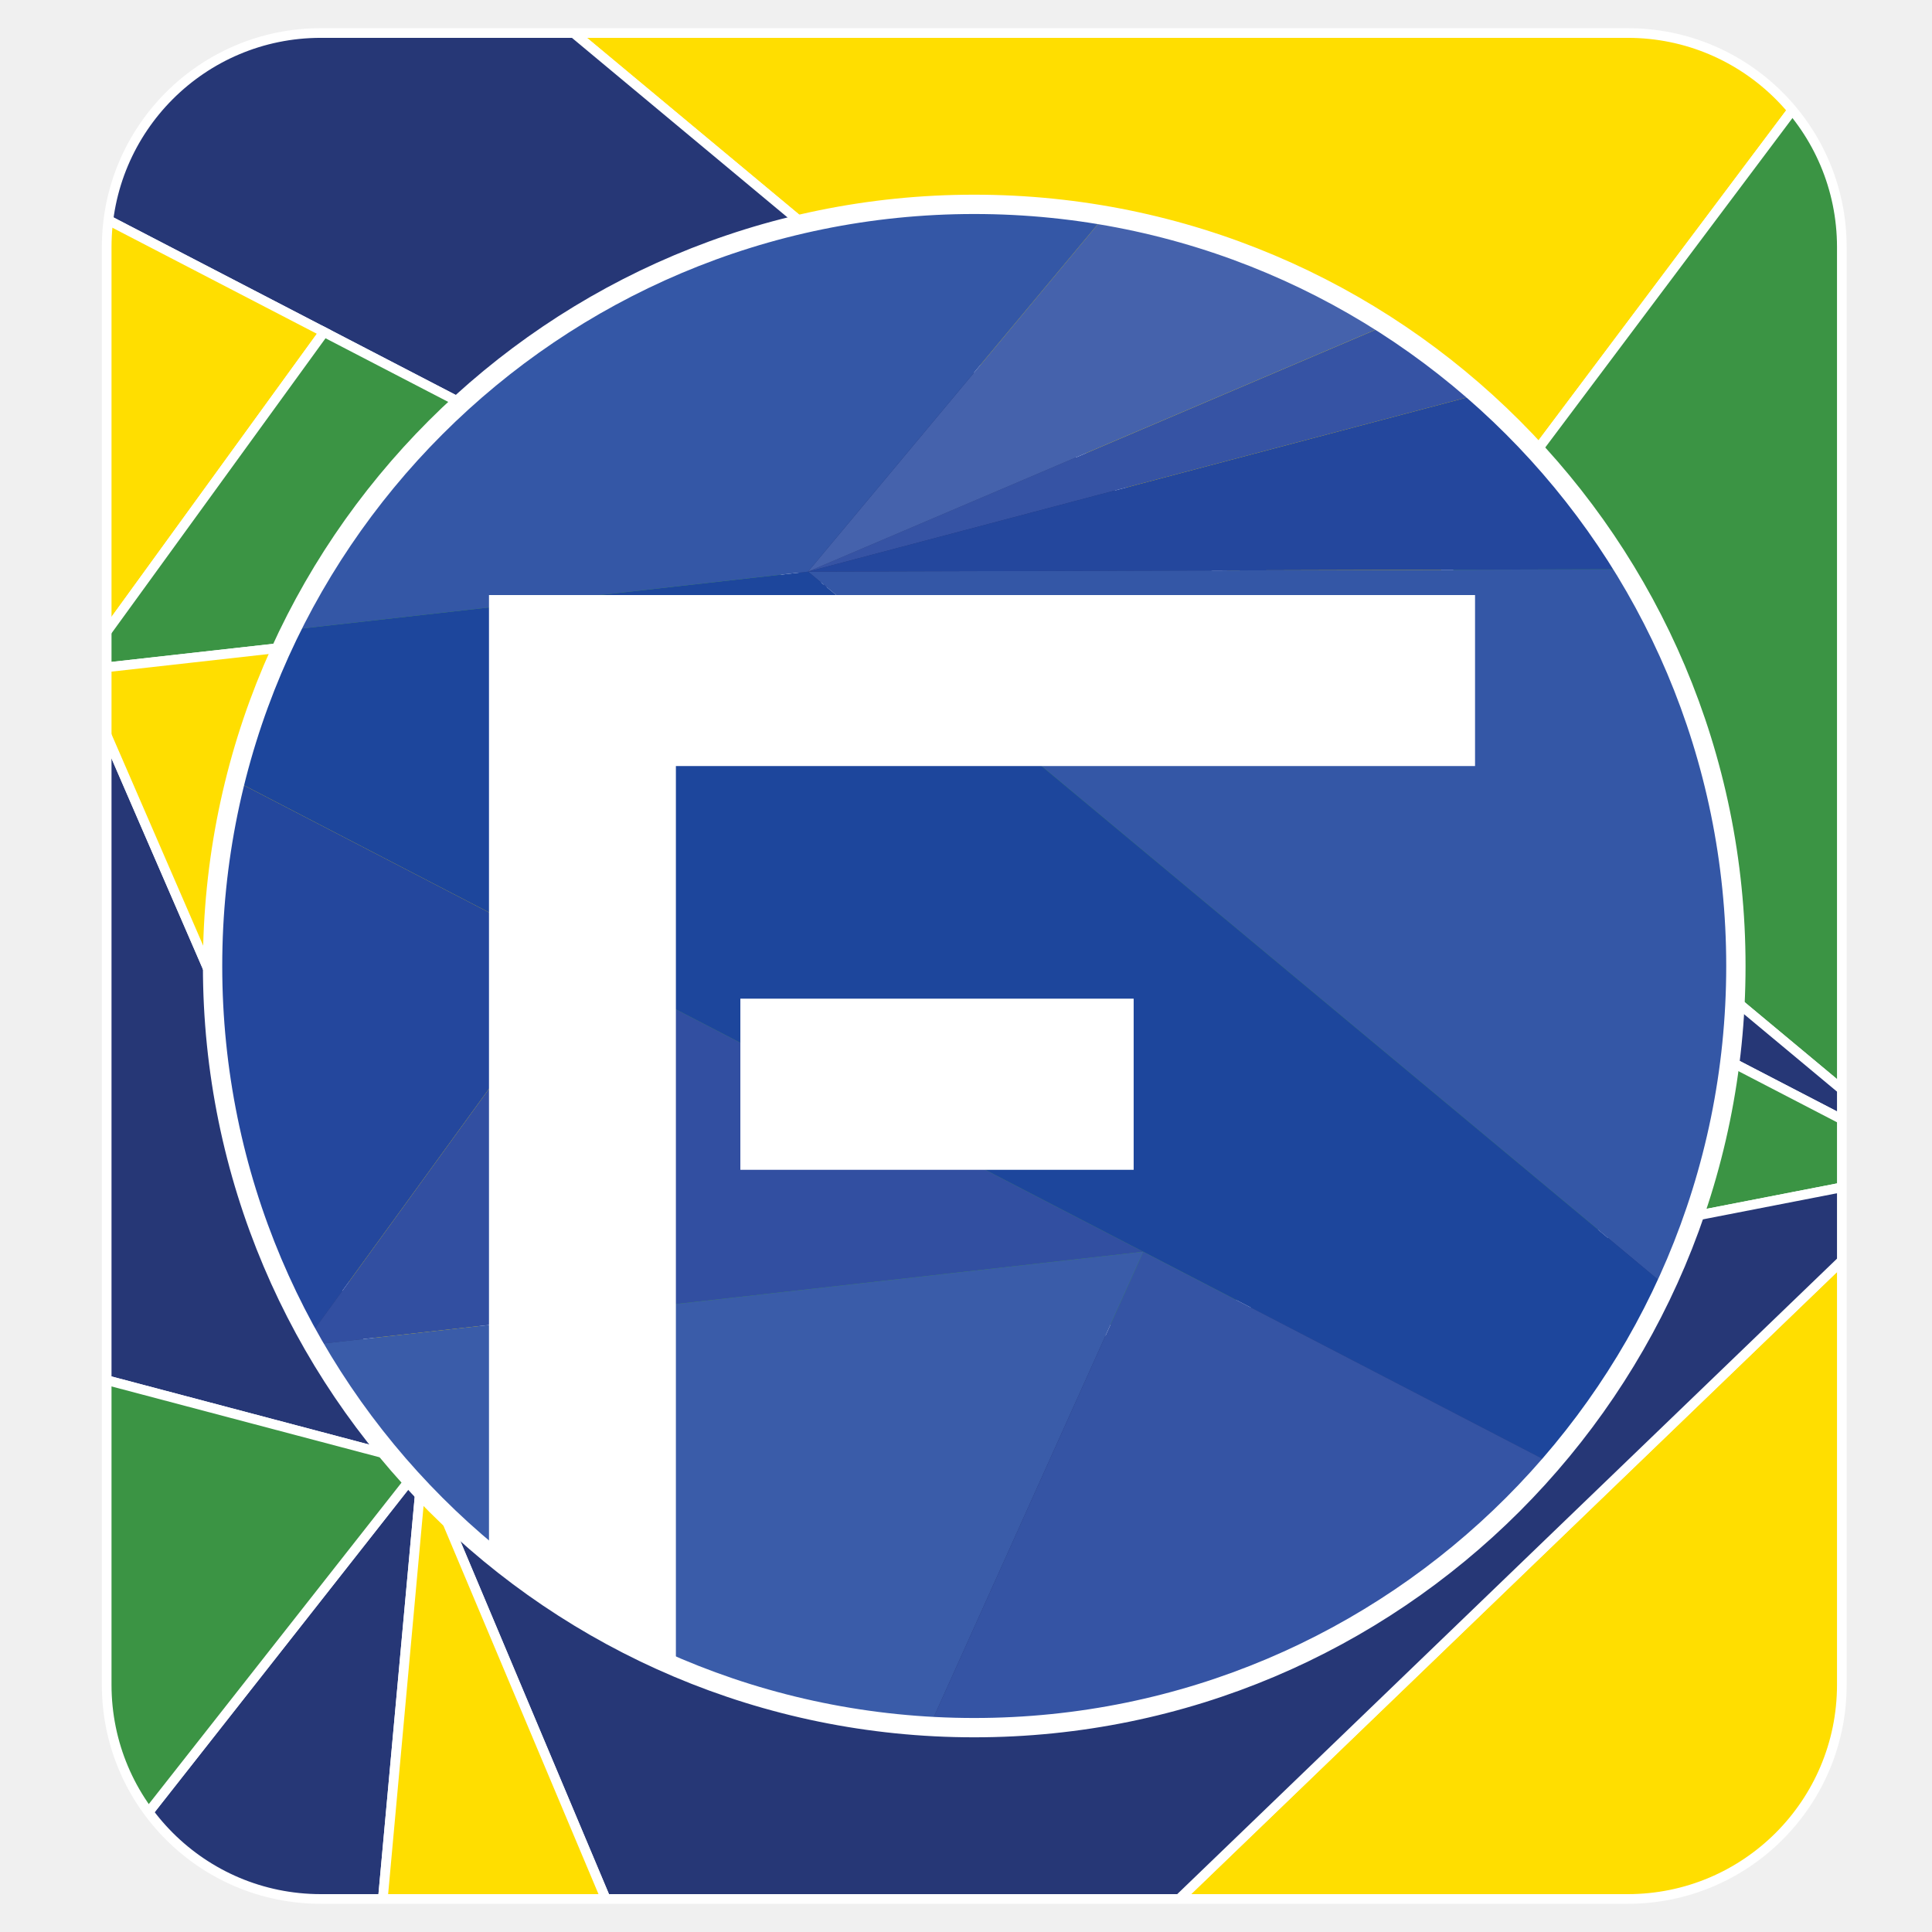
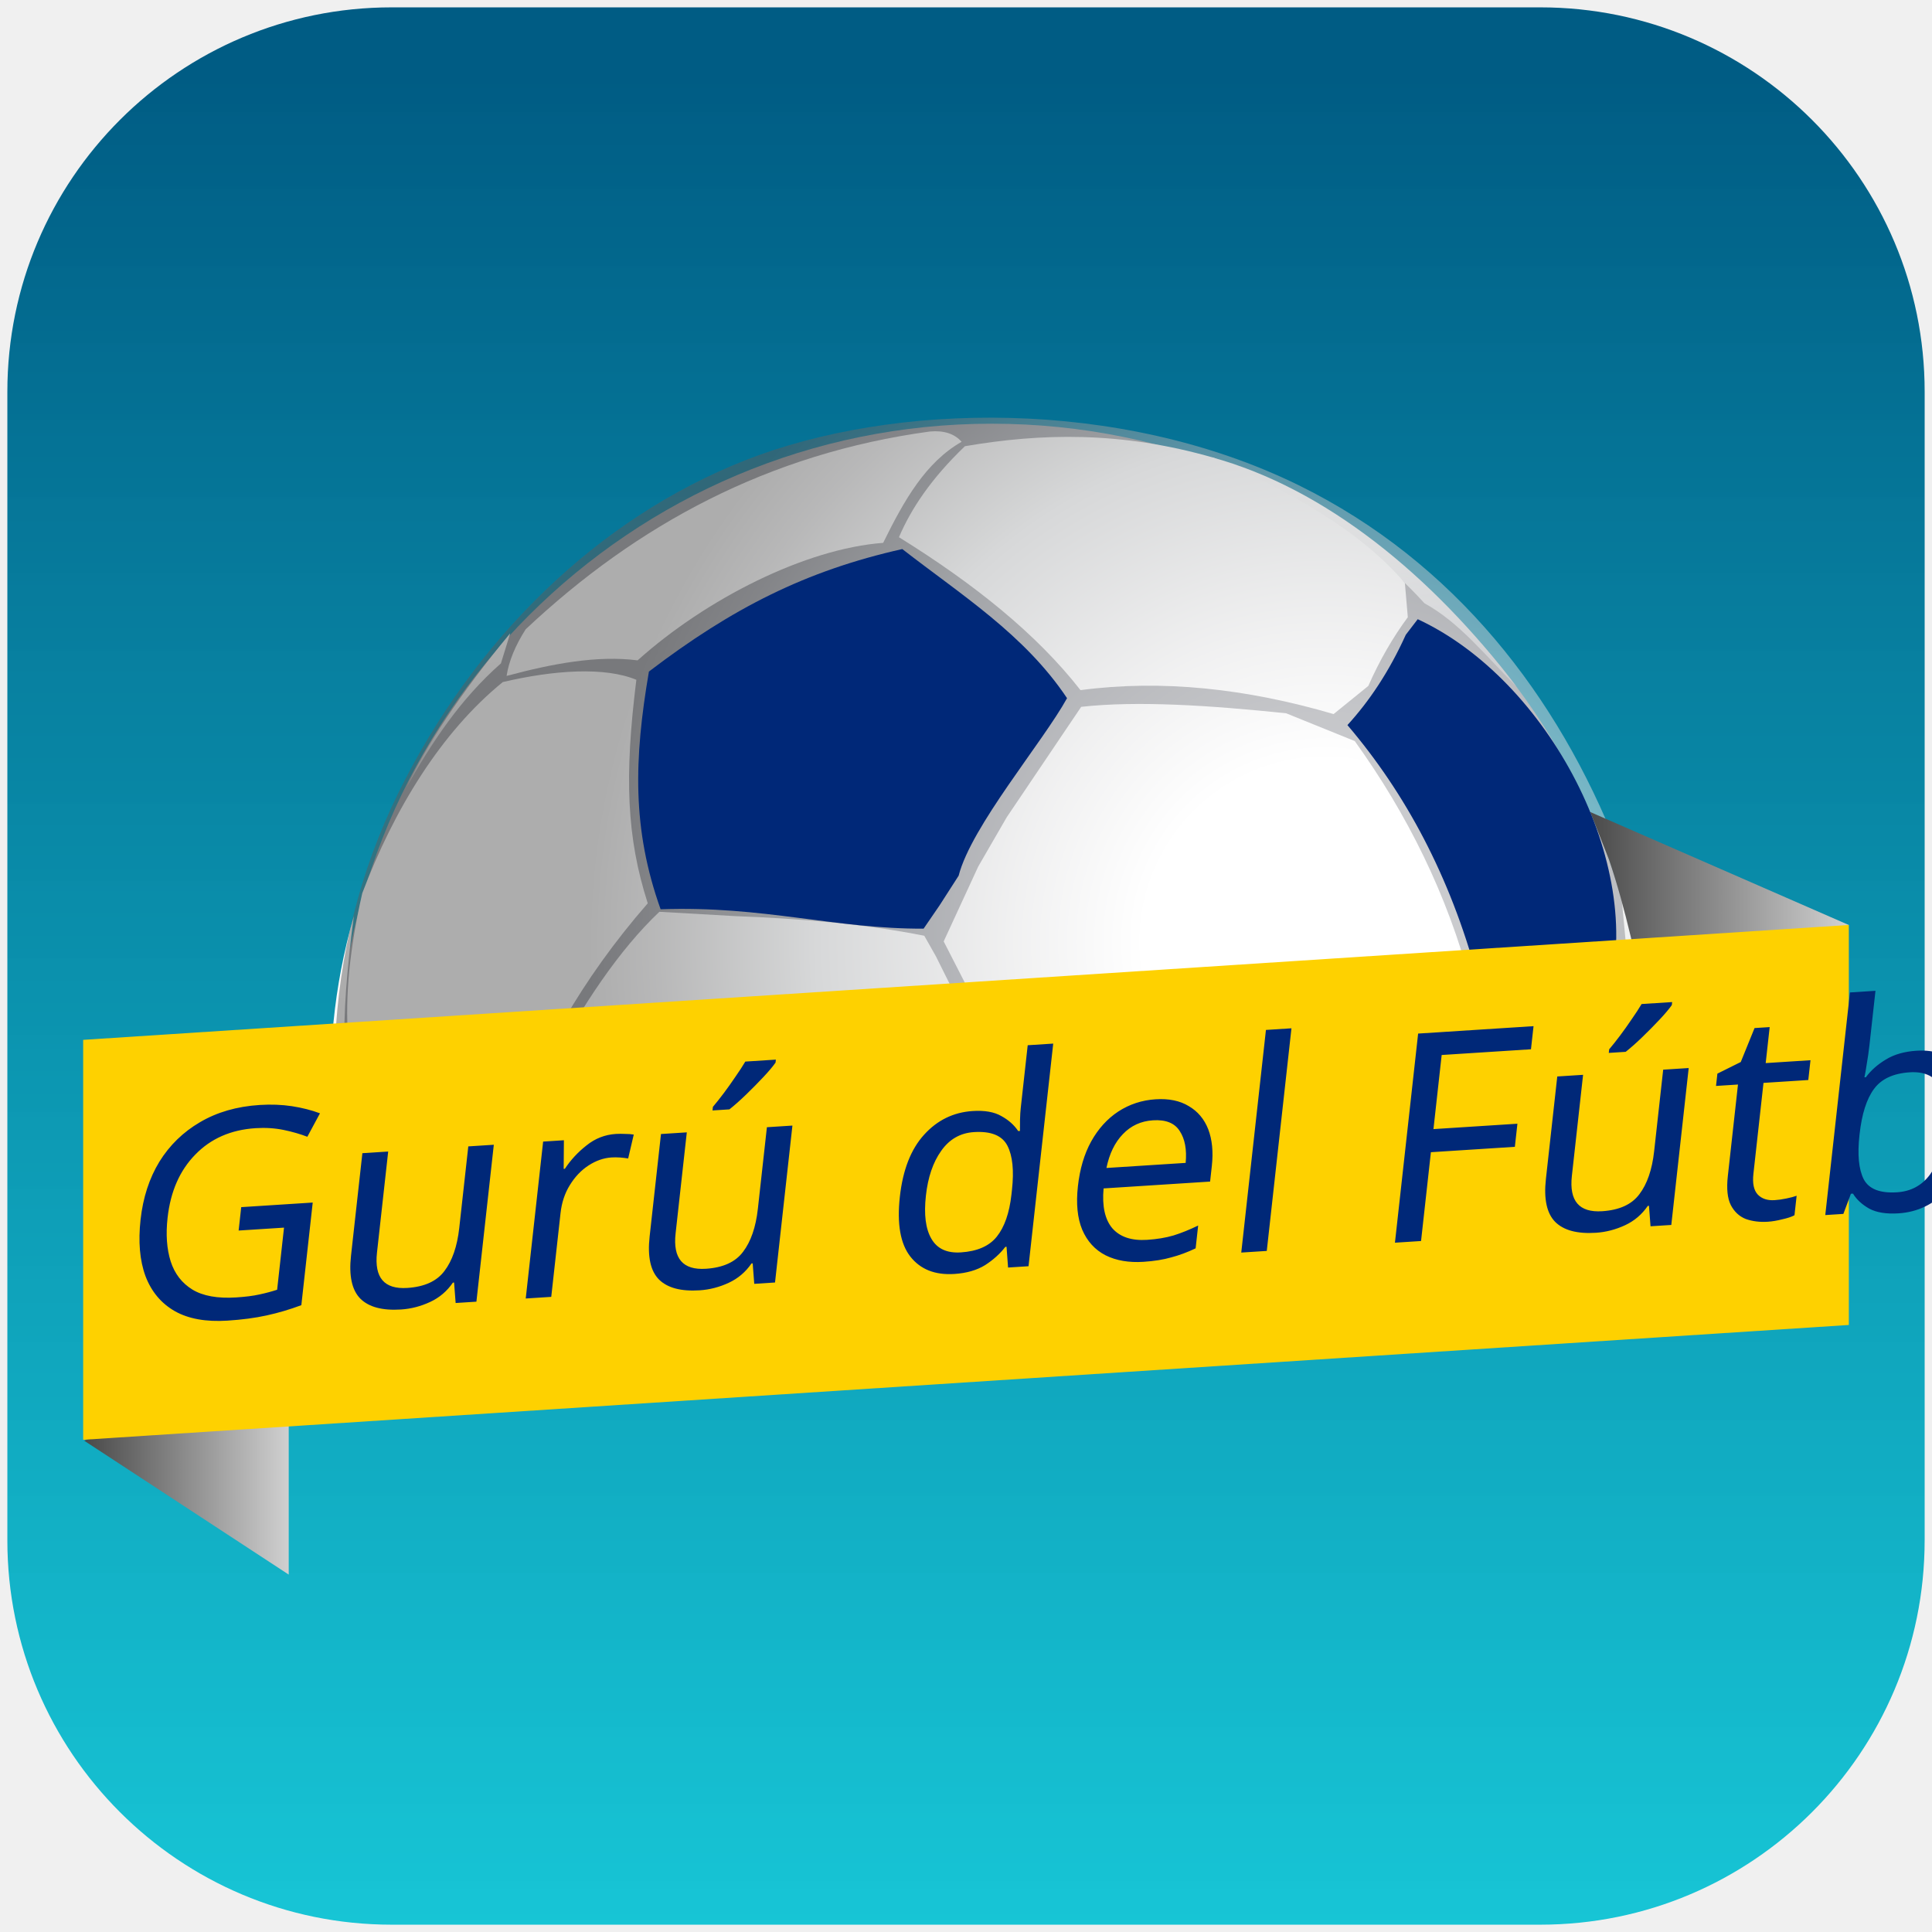
<svg xmlns="http://www.w3.org/2000/svg" xmlns:xlink="http://www.w3.org/1999/xlink" version="1.1" id="Layer_1" x="0px" y="0px" width="100px" height="100px" viewBox="0 0 100 100" enable-background="new 0 0 100 100" xml:space="preserve">
+   <linearGradient id="SVGID_1_" gradientUnits="userSpaceOnUse" x1="-164.5" y1="86.691" x2="-164.5" y2="188.167" gradientTransform="matrix(1 0 0 -1 214.5 192)">
+     <stop offset="0" style="stop-color:#00C6D7;stop-opacity:0.9" />
+     <stop offset="1" style="stop-color:#005C84" />
+   </linearGradient>
+   <path fill="url(#SVGID_1_)" d="M99.619,79.729c0,10.984-8.906,19.892-19.893,19.892H20.273c-10.985,0-19.892-8.906-19.892-19.892  V20.273c0-10.986,8.907-19.892,19.892-19.892h59.454c10.985,0,19.893,8.906,19.893,19.892V79.729L99.619,79.729z" />
  <g>
    <g>
      <g>
        <defs>
-           <path id="SVGID_2_" d="M95.333,87.205c0,6.124-4.961,11.085-11.083,11.085H16.604c-6.122,0-11.082-4.961-11.082-11.085V12.792      c0-6.121,4.959-11.083,11.082-11.083H84.25c6.122,0,11.083,4.962,11.083,11.083V87.205z" />
+           <rect id="SVGID_2_" x="11.738" y="18.499" width="77.817" height="49.431" />
        </defs>
-         <clipPath id="SVGID_4_">
+         <clipPath id="SVGID_3_">
          <use xlink:href="#SVGID_2_" overflow="visible" />
        </clipPath>
-         <g clip-path="url(#SVGID_4_)">
-           <path fill="#6AC39C" stroke="#FFFFFF" stroke-width="0.5" stroke-miterlimit="10" d="M-9.8-70.571      c0.281,0.831,1.602,0.477,1.317-0.362" />
-           <path fill="#6AC39C" stroke="#FFFFFF" stroke-width="0.5" stroke-miterlimit="10" d="M198.992,180.15      c-0.878,0-0.878,1.363,0,1.363C199.873,181.514,199.873,180.15,198.992,180.15z" />
-           <polygon fill="#FBF8CF" stroke="#FFFFFF" stroke-width="0.5" stroke-miterlimit="10" points="125.206,-11.978 118.297,-8.991       123.756,4.826     " />
-           <polygon fill="#B2DACC" stroke="#FFFFFF" stroke-width="0.5" stroke-miterlimit="10" points="111.911,-36.66 97.576,-0.701       110.875,-6.023     " />
-           <polygon fill="#A6C0B4" stroke="#FFFFFF" stroke-width="0.5" stroke-miterlimit="10" points="111.911,-36.66 117.784,-15.813       118.297,-8.991 110.875,-6.023     " />
-           <polygon fill="#8A969A" stroke="#FFFFFF" stroke-width="0.5" stroke-miterlimit="10" points="97.576,-0.701 110.875,42.785       100.27,60.498     " />
-           <polygon fill="#6E867F" stroke="#FFFFFF" stroke-width="0.5" stroke-miterlimit="10" points="118.297,-8.991 123.756,4.826       97.576,-0.701     " />
-           <polygon fill="#73A0B1" stroke="#FFFFFF" stroke-width="0.5" stroke-miterlimit="10" points="123.756,4.826 119.797,27.885       97.576,-0.701     " />
-           <polygon fill="#73A0B1" stroke="#FFFFFF" stroke-width="0.5" stroke-miterlimit="10" points="119.797,27.885 100.27,60.498       130.752,69.144     " />
-           <polygon fill="#94C6D2" stroke="#FFFFFF" stroke-width="0.5" stroke-miterlimit="10" points="130.752,69.144 117.858,79.168       100.27,60.498     " />
-           <polygon fill="#A0AFB4" stroke="#FFFFFF" stroke-width="0.5" stroke-miterlimit="10" points="100.27,60.498 130.752,114.751       117.858,79.168     " />
-           <polygon fill="#A0AFB4" stroke="#FFFFFF" stroke-width="0.5" stroke-miterlimit="10" points="97.576,-0.701 119.797,27.885       110.875,42.785     " />
-           <polygon fill="#6CAB86" stroke="#FFFFFF" stroke-width="0.5" stroke-miterlimit="10" points="111.911,-36.66 86.887,-16.308       97.576,-0.701     " />
-           <path fill="#66487B" stroke="#FFFFFF" stroke-width="0.5" stroke-miterlimit="10" d="M44.276-36.66" />
-           <polygon fill="#8E4A88" stroke="#FFFFFF" stroke-width="0.5" stroke-miterlimit="10" points="107.086,-53.869 78.624,-62.333       111.911,-36.66     " />
-           <polygon fill="#3B9444" stroke="#FFFFFF" stroke-width="0.5" stroke-miterlimit="10" points="111.911,-36.66 86.887,-16.308       27.049,-0.493     " />
-           <polygon fill="#FFDE00" stroke="#FFFFFF" stroke-width="0.5" stroke-miterlimit="10" points="97.576,-0.701 27.049,-0.493       70.351,35.578     " />
-           <polygon fill="#FFDE00" stroke="#FFFFFF" stroke-width="0.5" stroke-miterlimit="10" points="78.624,-62.333 80.433,-23.244       27.049,-0.493     " />
-           <line fill="none" stroke="#FFFFFF" stroke-width="0.5" stroke-miterlimit="10" x1="78.624" y1="-62.333" x2="107.086" y2="-53.869" />
-           <polygon fill="#3B9444" stroke="#FFFFFF" stroke-width="0.5" stroke-miterlimit="10" points="97.576,-0.701 100.27,60.498       70.351,35.578     " />
-           <polygon fill="#585857" stroke="#FFFFFF" stroke-width="0.5" stroke-miterlimit="10" points="100.27,60.498 129.556,137.808       130.752,114.751     " />
-           <polygon fill="#FFDE00" stroke="#FFFFFF" stroke-width="0.5" stroke-miterlimit="10" points="100.27,60.498 39.915,118.63       112.307,92.274     " />
-           <polygon fill="#6F6490" stroke="#FFFFFF" stroke-width="0.5" stroke-miterlimit="10" points="78.624,-62.333 111.911,-36.66       80.433,-23.244     " />
-           <polygon fill="#263776" stroke="#FFFFFF" stroke-width="0.5" stroke-miterlimit="10" points="86.887,-16.308 97.576,-0.701       27.049,-0.493     " />
-           <path fill="#867992" stroke="#FFFFFF" stroke-width="0.5" stroke-miterlimit="10" d="M-6.895-69.868" />
-           <polygon fill="#263776" stroke="#FFFFFF" stroke-width="0.5" stroke-miterlimit="10" points="-9.417,3.603 21.872,75.759       -9.436,67.483     " />
-           <polygon fill="#263776" stroke="#FFFFFF" stroke-width="0.5" stroke-miterlimit="10" points="-9.417,3.603 100.27,60.498       27.049,-0.493     " />
-           <polygon fill="#3B9444" stroke="#FFFFFF" stroke-width="0.5" stroke-miterlimit="10" points="-9.417,3.603 78.624,-62.333       27.049,-0.493     " />
-           <polygon fill="#FFDE00" stroke="#FFFFFF" stroke-width="0.5" stroke-miterlimit="10" points="-9.417,3.603 16.773,17.188       4.068,34.702     " />
-           <polygon fill="#3B9444" stroke="#FFFFFF" stroke-width="0.5" stroke-miterlimit="10" points="4.068,34.702 42.289,30.424       16.773,17.188     " />
-           <polygon fill="#FFDE00" stroke="#FFFFFF" stroke-width="0.5" stroke-miterlimit="10" points="42.289,30.424 21.872,75.759       4.068,34.702     " />
-           <polygon fill="#3B9444" stroke="#FFFFFF" stroke-width="0.5" stroke-miterlimit="10" points="42.289,30.424 100.27,60.498       21.872,75.759     " />
-           <polygon fill="#263776" stroke="#FFFFFF" stroke-width="0.5" stroke-miterlimit="10" points="100.27,60.498 39.915,118.63       21.872,75.759     " />
-           <path fill="#6F6490" stroke="#FFFFFF" stroke-width="0.5" stroke-miterlimit="10" d="M-6.895-69.868" />
-           <path fill="#A99DCC" stroke="#FFFFFF" stroke-width="0.5" stroke-miterlimit="10" d="M-6.895-69.868" />
-           <polygon fill="#263776" stroke="#FFFFFF" stroke-width="0.5" stroke-miterlimit="10" points="21.872,75.759 -9.449,115.595       15.242,148.423     " />
-           <polygon fill="#FFDE00" stroke="#FFFFFF" stroke-width="0.5" stroke-miterlimit="10" points="21.872,75.759 39.915,118.63       15.242,148.423     " />
-           <polygon fill="#3B9444" stroke="#FFFFFF" stroke-width="0.5" stroke-miterlimit="10" points="21.872,75.759 -9.436,67.483       -9.449,115.595     " />
-           <polygon fill="#3B9444" stroke="#FFFFFF" stroke-width="0.5" stroke-miterlimit="10" points="39.915,118.63 112.307,92.274       57.438,157.931     " />
-           <polygon fill="#687D6F" stroke="#FFFFFF" stroke-width="0.5" stroke-miterlimit="10" points="112.307,92.274 129.556,137.808       57.438,157.931     " />
+         <g clip-path="url(#SVGID_3_)">
+           <g opacity="0.7">
+             <g opacity="0.6">
+ 					</g>
+           </g>
+           <g>
+             <circle fill="#95979D" cx="51.335" cy="55.819" r="33.888" />
+             <g>
+               <linearGradient id="SVGID_4_" gradientUnits="userSpaceOnUse" x1="37.717" y1="1200.293" x2="51.812" y2="1200.293" gradientTransform="matrix(0.1488 0.9889 0.9889 -0.1488 -1123.026 163.9401)">
+                 <stop offset="0" style="stop-color:#FFFFFF" />
+                 <stop offset="0.22" style="stop-color:#FBFBFB" />
+                 <stop offset="0.462" style="stop-color:#EDEEEF" />
+                 <stop offset="0.714" style="stop-color:#D7D9DC" />
+                 <stop offset="0.972" style="stop-color:#B9BCC0" />
+                 <stop offset="1" style="stop-color:#B5B8BD" />
+               </linearGradient>
+               <path fill="url(#SVGID_4_)" d="M62.71,23.665c3.653,2.293,7.198,3.361,11.019,7.559c1.826,1.005,3.136,2.691,4.769,4.319        C74.104,29.777,68.611,25.275,62.71,23.665L62.71,23.665z" />
+               <linearGradient id="SVGID_5_" gradientUnits="userSpaceOnUse" x1="63.548" y1="1210.053" x2="81.361" y2="1210.053" gradientTransform="matrix(0.1488 0.9889 0.9889 -0.1488 -1123.026 163.9401)">
+                 <stop offset="0" style="stop-color:#FFFFFF" />
+                 <stop offset="0.22" style="stop-color:#FBFBFB" />
+                 <stop offset="0.462" style="stop-color:#EDEEEF" />
+                 <stop offset="0.714" style="stop-color:#D7D9DC" />
+                 <stop offset="0.972" style="stop-color:#B9BCC0" />
+                 <stop offset="1" style="stop-color:#B5B8BD" />
+               </linearGradient>
+               <path fill="url(#SVGID_5_)" d="M84.707,64.382c1.134-4.33,1.77-8.964-0.76-17.79c0.16,1.982,0.46,3.849,0.15,5.354        c1.508,3.31,1.176,7.771,0.258,12.599L84.707,64.382L84.707,64.382z" />
+               <linearGradient id="SVGID_6_" gradientUnits="userSpaceOnUse" x1="81.281" y1="1203.789" x2="94.985" y2="1203.789" gradientTransform="matrix(0.1488 0.9889 0.9889 -0.1488 -1123.026 163.9401)">
+                 <stop offset="0" style="stop-color:#FFFFFF" />
+                 <stop offset="0.22" style="stop-color:#FBFBFB" />
+                 <stop offset="0.462" style="stop-color:#EDEEEF" />
+                 <stop offset="0.714" style="stop-color:#D7D9DC" />
+                 <stop offset="0.972" style="stop-color:#B9BCC0" />
+                 <stop offset="1" style="stop-color:#B5B8BD" />
+               </linearGradient>
+               <path fill="url(#SVGID_6_)" d="M77.648,76.092l-1.235,3.426c4.381-5.211,6.921-10.224,8.203-15.094l-0.492,0.092        C82.387,67.896,80.287,73.85,77.648,76.092L77.648,76.092z" />
+               <path fill="#FFFFFF" d="M34.13,47.194c-2.084,1.973-3.98,4.824-5.647,7.958l-1.813,4.449l0.372,1.469        c0.762,2.279,1.706,4.213,2.732,5.979c0.753,1.789,1.695,3.464,2.941,4.96l0.593,1.026l0.893-0.095l5.533,0.865l4.185,0.36        l2.241-0.062l1.261-0.263l4.583-7.688l2.549-4.391l-6.111-12.263l-0.602-1.064c-3.073-0.609-6.382-0.888-9.797-1.016        L34.13,47.194L34.13,47.194z" />
+               <path fill="#FFFFFF" d="M55.962,36.586L52.109,42.3l-1.473,2.547l-1.791,3.88l2.205,4.302c0.87,2.082,1.857,4.006,2.873,5.883        l1.547,2.787l13.586,1.115c3.139-3.775,5.441-7.793,7.086-11.861c-1.219-4.645-3.326-8.85-6.021-12.596l-3.554-1.438        C62.617,36.511,58.889,36.262,55.962,36.586L55.962,36.586z" />
+               <path fill="#002878" d="M55.555,61.932c-2.156,4.021-4.994,7.99-7.927,11.952c2.775,3.634,5.931,6.244,9.233,8.447        c5.555-1.449,9.916-3.756,13.076-6.914c0.541-4.233,0.057-8.298-0.893-12.282C64.469,62.844,60.128,62.225,55.555,61.932        L55.555,61.932z" />
+               <path fill="#FFFFFF" d="M34,73.684l-0.62,0.375l-3.24,5.948c1.377,1.872,3.036,4.044,5.147,5.972l4.337,1.879l4.018,1.238        l9.04-0.481c1.825-2.125,2.829-4.005,3.271-5.718c-3.129-2.513-6.169-5.107-8.829-8.062        C42.905,75.389,38.511,74.895,34,73.684L34,73.684z" />
+               <path fill="#002878" d="M32.876,72.927c-2.616-3.587-4.69-7.44-6.225-11.562l-1.01-1.322c-1.974,0.007-3.988-0.242-6.02-0.578        c-0.726,4.242-0.042,8.172,1.805,11.637c1.556,3.561,4.545,6.398,8.381,8.176L32.876,72.927L32.876,72.927z" />
+               <path fill="#FFFFFF" d="M19.725,58.788c2.288,0.282,4.317,0.405,6.544,0.321c1.526-4.271,3.8-8.387,7.258-12.354        c-1.096-3.42-1.213-6.573-0.589-11.569c-1.633-0.676-4.241-0.509-6.914,0.118c-3.196,2.601-5.624,6.577-7.273,10.927        C17.46,51.902,17.758,56.166,19.725,58.788L19.725,58.788z" />
+               <path fill="#FFFFFF" d="M46.53,27.806c3.855,2.392,7.111,4.986,9.396,7.915c4.204-0.557,8.582-0.086,13.1,1.239l1.797-1.456        c0.601-1.361,1.291-2.54,2.045-3.557l-0.151-1.765c-2.321-2.733-5.926-4.715-9.883-6.485        c-4.815-1.393-8.974-1.271-12.89-0.601C48.201,24.766,47.166,26.321,46.53,27.806L46.53,27.806z" />
+               <path fill="#FFFFFF" d="M76.672,51.729c-1.91,4.707-4.29,8.277-6.933,11.211c1.016,4.131,1.5,8.35,0.811,12.763        c2.562,0.512,4.972,0.641,7.037-0.076c2.92-1.954,4.944-5.66,6.563-10.164c1.345-4.69,1.07-9.03-0.537-13.084        C80.891,51.752,78.521,51.48,76.672,51.729L76.672,51.729z" />
+               <path fill="#FFFFFF" d="M56.919,82.745c-0.754,2.127-1.925,4.091-3.511,5.89c0.807,0.74,2.15,1.001,4.037,0.784        c6.568-1.269,12.904-3.953,18.721-9.757l0.768-1.354l-0.117-0.521l0.529-1.53c-2.445,0.43-5.234,0.342-7.305-0.125        C66.369,79.494,61.873,81.501,56.919,82.745L56.919,82.745z" />
+               <path fill="#FFFFFF" d="M27.211,32.57c-0.539,0.84-0.869,1.645-0.99,2.415c2.373-0.635,4.686-1.074,6.781-0.805        c3.568-3.2,8.699-5.782,12.71-6.082c1.094-2.224,2.2-4.168,4.061-5.231c-0.374-0.421-0.921-0.597-1.642-0.532        C39.791,23.468,32.979,27.148,27.211,32.57L27.211,32.57z" />
+               <linearGradient id="SVGID_7_" gradientUnits="userSpaceOnUse" x1="54.592" y1="1144.551" x2="76.043" y2="1144.551" gradientTransform="matrix(0.1488 0.9889 0.9889 -0.1488 -1123.026 163.9401)">
+                 <stop offset="0" style="stop-color:#FFFFFF" />
+                 <stop offset="0.22" style="stop-color:#FBFBFB" />
+                 <stop offset="0.462" style="stop-color:#EDEEEF" />
+                 <stop offset="0.714" style="stop-color:#D7D9DC" />
+                 <stop offset="0.972" style="stop-color:#B9BCC0" />
+                 <stop offset="1" style="stop-color:#B5B8BD" />
+               </linearGradient>
+               <path fill="url(#SVGID_7_)" d="M18.316,47.409c-2.103,7.36-1.355,14.5,1.584,21.455c-1.218-3.958-1.731-7.369-0.994-9.798        C17.541,56.939,17.603,52.816,18.316,47.409L18.316,47.409z" />
+               <linearGradient id="SVGID_8_" gradientUnits="userSpaceOnUse" x1="81.34" y1="1151.457" x2="95.284" y2="1151.457" gradientTransform="matrix(0.1488 0.9889 0.9889 -0.1488 -1123.026 163.9401)">
+                 <stop offset="0" style="stop-color:#FFFFFF" />
+                 <stop offset="0.22" style="stop-color:#FBFBFB" />
+                 <stop offset="0.462" style="stop-color:#EDEEEF" />
+                 <stop offset="0.714" style="stop-color:#D7D9DC" />
+                 <stop offset="0.972" style="stop-color:#B9BCC0" />
+                 <stop offset="1" style="stop-color:#B5B8BD" />
+               </linearGradient>
+               <path fill="url(#SVGID_8_)" d="M29.56,80.094c-2.461-0.959-4.831-3.346-7.229-6.238c3.777,5.699,8.215,10.03,12.919,12.158        C33.445,84.586,31.573,82.77,29.56,80.094L29.56,80.094z" />
+               <linearGradient id="SVGID_9_" gradientUnits="userSpaceOnUse" x1="99.961" y1="1171.772" x2="102.009" y2="1171.772" gradientTransform="matrix(0.1488 0.9889 0.9889 -0.1488 -1123.026 163.9401)">
+                 <stop offset="0" style="stop-color:#FFFFFF" />
+                 <stop offset="0.22" style="stop-color:#FBFBFB" />
+                 <stop offset="0.462" style="stop-color:#EDEEEF" />
+                 <stop offset="0.714" style="stop-color:#D7D9DC" />
+                 <stop offset="0.972" style="stop-color:#B9BCC0" />
+                 <stop offset="1" style="stop-color:#B5B8BD" />
+               </linearGradient>
+               <path fill="url(#SVGID_9_)" d="M44.553,89.343c2.912,0.829,6.207,1.291,12.419,0.183c-1.996,0.273-3.248,0.099-4.462-0.58        C49.47,89.73,46.947,89.605,44.553,89.343L44.553,89.343z" />
+               <linearGradient id="SVGID_10_" gradientUnits="userSpaceOnUse" x1="41.326" y1="1152.866" x2="48.423" y2="1152.866" gradientTransform="matrix(0.1488 0.9889 0.9889 -0.1488 -1123.026 163.9401)">
+                 <stop offset="0" style="stop-color:#FFFFFF" />
+                 <stop offset="0.22" style="stop-color:#FBFBFB" />
+                 <stop offset="0.462" style="stop-color:#EDEEEF" />
+                 <stop offset="0.714" style="stop-color:#D7D9DC" />
+                 <stop offset="0.972" style="stop-color:#B9BCC0" />
+                 <stop offset="1" style="stop-color:#B5B8BD" />
+               </linearGradient>
+               <path fill="url(#SVGID_10_)" d="M26.409,32.777c-2.652,3.204-4.344,5.804-5.378,7.986c1.31-2.31,2.762-4.545,4.897-6.427        L26.409,32.777L26.409,32.777z" />
+             </g>
+           </g>
+           <radialGradient id="SVGID_11_" cx="444.447" cy="645.053" r="37.544" gradientTransform="matrix(0.9093 0.4464 0.4469 -0.9104 -623.8486 437.6038)" gradientUnits="userSpaceOnUse">
+             <stop offset="0.244" style="stop-color:#FFFFFF" />
+             <stop offset="0.244" style="stop-color:#FFFFFF" />
+             <stop offset="0.249" style="stop-color:#FFFFFF" />
+             <stop offset="0.421" style="stop-color:#E3E3E4" />
+             <stop offset="0.693" style="stop-color:#AFB1B3" />
+             <stop offset="0.72" style="stop-color:#A7A9AA" />
+             <stop offset="0.909" style="stop-color:#717172" />
+             <stop offset="1" style="stop-color:#5C5C5C" />
+           </radialGradient>
+           <path opacity="0.5" fill="url(#SVGID_11_)" enable-background="new    " d="M82.814,71.468c4.498-9.167,4.367-18.807,0.9-27.608      c-3.066-7.792-8.395-14.766-16.498-18.746c-9.281-4.556-21.011-4.3-28.645-1.289c-7.64,3.013-14.034,9.253-17.964,17.236      c-8.027,16.298-0.912,37.387,16.348,45.859C54.215,95.395,74.332,88.745,82.814,71.468z" />
        </g>
      </g>
-       <g>
-         <path id="SVGID_1_" fill="none" stroke="#FFFFFF" stroke-width="0.5" stroke-miterlimit="10" d="M95.333,87.205     c0,6.124-4.961,11.085-11.083,11.085H16.604c-6.122,0-11.082-4.961-11.082-11.085V12.792c0-6.121,4.959-11.083,11.082-11.083     H84.25c6.122,0,11.083,4.962,11.083,11.083V87.205z" />
-       </g>
    </g>
-     <g>
-       <g>
-         <defs>
-           <circle id="SVGID_5_" cx="50.426" cy="50" r="39.423" />
-         </defs>
-         <clipPath id="SVGID_6_">
-           <use xlink:href="#SVGID_5_" overflow="visible" />
-         </clipPath>
-         <polygon clip-path="url(#SVGID_6_)" fill="#B2DACC" points="138.456,-11.597 122.134,29.351 137.28,23.29    " />
-       </g>
-       <g>
-         <defs>
-           <circle id="SVGID_7_" cx="50.426" cy="50" r="39.423" />
-         </defs>
-         <clipPath id="SVGID_8_">
-           <use xlink:href="#SVGID_7_" overflow="visible" />
-         </clipPath>
-         <polygon clip-path="url(#SVGID_8_)" fill="#A6C0B4" points="138.456,-11.597 145.144,12.143 145.729,19.91 137.28,23.29    " />
-       </g>
-       <g>
-         <defs>
-           <circle id="SVGID_9_" cx="50.426" cy="50" r="39.423" />
-         </defs>
-         <clipPath id="SVGID_10_">
-           <use xlink:href="#SVGID_9_" overflow="visible" />
-         </clipPath>
-         <polygon clip-path="url(#SVGID_10_)" fill="#8A969A" points="122.134,29.351 137.28,78.868 125.201,99.038    " />
-       </g>
-       <g>
-         <defs>
-           <circle id="SVGID_11_" cx="50.426" cy="50" r="39.423" />
-         </defs>
-         <clipPath id="SVGID_12_">
-           <use xlink:href="#SVGID_11_" overflow="visible" />
-         </clipPath>
-         <polygon clip-path="url(#SVGID_12_)" fill="#6E867F" points="145.729,19.91 151.947,35.646 122.134,29.351    " />
-       </g>
-       <g>
-         <defs>
-           <circle id="SVGID_13_" cx="50.426" cy="50" r="39.423" />
-         </defs>
-         <clipPath id="SVGID_14_">
-           <use xlink:href="#SVGID_13_" overflow="visible" />
-         </clipPath>
-         <polygon clip-path="url(#SVGID_14_)" fill="#73A0B1" points="151.947,35.646 147.438,61.904 122.134,29.351    " />
-       </g>
-       <g>
-         <defs>
-           <circle id="SVGID_15_" cx="50.426" cy="50" r="39.423" />
-         </defs>
-         <clipPath id="SVGID_16_">
-           <use xlink:href="#SVGID_15_" overflow="visible" />
-         </clipPath>
-         <polygon clip-path="url(#SVGID_16_)" fill="#73A0B1" points="147.438,61.904 125.201,99.038 159.91,108.884    " />
-       </g>
-       <g>
-         <defs>
-           <circle id="SVGID_17_" cx="50.426" cy="50" r="39.423" />
-         </defs>
-         <clipPath id="SVGID_18_">
-           <use xlink:href="#SVGID_17_" overflow="visible" />
-         </clipPath>
-         <polygon clip-path="url(#SVGID_18_)" fill="#94C6D2" points="159.91,108.884 145.229,120.299 125.201,99.038    " />
-       </g>
-       <g>
-         <defs>
-           <circle id="SVGID_19_" cx="50.426" cy="50" r="39.423" />
-         </defs>
-         <clipPath id="SVGID_20_">
-           <use xlink:href="#SVGID_19_" overflow="visible" />
-         </clipPath>
-         <polygon clip-path="url(#SVGID_20_)" fill="#A0AFB4" points="125.201,99.038 159.91,160.814 145.229,120.299    " />
-       </g>
-       <g>
-         <defs>
-           <circle id="SVGID_21_" cx="50.426" cy="50" r="39.423" />
-         </defs>
-         <clipPath id="SVGID_22_">
-           <use xlink:href="#SVGID_21_" overflow="visible" />
-         </clipPath>
-         <polygon clip-path="url(#SVGID_22_)" fill="#A0AFB4" points="122.134,29.351 147.438,61.904 137.28,78.868    " />
-       </g>
-       <g>
-         <defs>
-           <circle id="SVGID_23_" cx="50.426" cy="50" r="39.423" />
-         </defs>
-         <clipPath id="SVGID_24_">
-           <use xlink:href="#SVGID_23_" overflow="visible" />
-         </clipPath>
-         <polygon clip-path="url(#SVGID_24_)" fill="#6CAB86" points="138.456,-11.597 109.96,11.578 122.134,29.351    " />
-       </g>
-       <g>
-         <defs>
-           <circle id="SVGID_25_" cx="50.426" cy="50" r="39.423" />
-         </defs>
-         <clipPath id="SVGID_26_">
-           <use xlink:href="#SVGID_25_" overflow="visible" />
-         </clipPath>
-         <path clip-path="url(#SVGID_26_)" fill="#66487B" d="M61.441-11.597" />
-       </g>
-       <g>
-         <defs>
-           <circle id="SVGID_27_" cx="50.426" cy="50" r="39.423" />
-         </defs>
-         <clipPath id="SVGID_28_">
-           <use xlink:href="#SVGID_27_" overflow="visible" />
-         </clipPath>
-         <polygon clip-path="url(#SVGID_28_)" fill="#8E4A88" points="132.962,-31.189 100.554,-40.828 138.456,-11.597    " />
-       </g>
-       <g>
-         <defs>
-           <circle id="SVGID_29_" cx="50.426" cy="50" r="39.423" />
-         </defs>
-         <clipPath id="SVGID_30_">
-           <use xlink:href="#SVGID_29_" overflow="visible" />
-         </clipPath>
-         <polygon clip-path="url(#SVGID_30_)" fill="#3653A4" points="138.456,-11.597 109.96,11.578 41.825,29.587    " />
-       </g>
-       <g>
-         <defs>
-           <circle id="SVGID_31_" cx="50.426" cy="50" r="39.423" />
-         </defs>
-         <clipPath id="SVGID_32_">
-           <use xlink:href="#SVGID_31_" overflow="visible" />
-         </clipPath>
-         <polygon clip-path="url(#SVGID_32_)" fill="#3457A6" points="122.134,29.351 41.825,29.587 91.132,70.661    " />
-       </g>
-       <g>
-         <defs>
-           <circle id="SVGID_33_" cx="50.426" cy="50" r="39.423" />
-         </defs>
-         <clipPath id="SVGID_34_">
-           <use xlink:href="#SVGID_33_" overflow="visible" />
-         </clipPath>
-         <polygon clip-path="url(#SVGID_34_)" fill="#4562AC" points="100.554,-40.828 102.609,3.678 41.825,29.587    " />
-       </g>
-       <g>
-         <defs>
-           <circle id="SVGID_35_" cx="50.426" cy="50" r="39.423" />
-         </defs>
-         <clipPath id="SVGID_36_">
-           <use xlink:href="#SVGID_35_" overflow="visible" />
-         </clipPath>
-         <line clip-path="url(#SVGID_36_)" fill="none" x1="100.554" y1="-40.828" x2="132.962" y2="-31.189" />
-       </g>
-       <g>
-         <defs>
-           <circle id="SVGID_37_" cx="50.426" cy="50" r="39.423" />
-         </defs>
-         <clipPath id="SVGID_38_">
-           <use xlink:href="#SVGID_37_" overflow="visible" />
-         </clipPath>
-         <polygon clip-path="url(#SVGID_38_)" fill="#3B9444" points="122.134,29.351 125.201,99.038 91.132,70.661    " />
-       </g>
-       <g>
-         <defs>
-           <circle id="SVGID_39_" cx="50.426" cy="50" r="39.423" />
-         </defs>
-         <clipPath id="SVGID_40_">
-           <use xlink:href="#SVGID_39_" overflow="visible" />
-         </clipPath>
-         <polygon clip-path="url(#SVGID_40_)" fill="#585857" points="125.201,99.038 158.55,187.068 159.91,160.814    " />
-       </g>
-       <g>
-         <defs>
-           <circle id="SVGID_41_" cx="50.426" cy="50" r="39.423" />
-         </defs>
-         <clipPath id="SVGID_42_">
-           <use xlink:href="#SVGID_41_" overflow="visible" />
-         </clipPath>
-         <polygon clip-path="url(#SVGID_42_)" fill="#FFDE00" points="125.201,99.038 56.473,165.232 138.909,135.227    " />
-       </g>
-       <g>
-         <defs>
-           <circle id="SVGID_43_" cx="50.426" cy="50" r="39.423" />
-         </defs>
-         <clipPath id="SVGID_44_">
-           <use xlink:href="#SVGID_43_" overflow="visible" />
-         </clipPath>
-         <polygon clip-path="url(#SVGID_44_)" fill="#6F6490" points="100.554,-40.828 138.456,-11.597 102.609,3.678    " />
-       </g>
-       <g>
-         <defs>
-           <circle id="SVGID_45_" cx="50.426" cy="50" r="39.423" />
-         </defs>
-         <clipPath id="SVGID_46_">
-           <use xlink:href="#SVGID_45_" overflow="visible" />
-         </clipPath>
-         <polygon clip-path="url(#SVGID_46_)" fill="#24479D" points="109.96,11.578 122.134,29.351 41.825,29.587    " />
-       </g>
-       <g>
-         <defs>
-           <circle id="SVGID_47_" cx="50.426" cy="50" r="39.423" />
-         </defs>
-         <clipPath id="SVGID_48_">
-           <use xlink:href="#SVGID_47_" overflow="visible" />
-         </clipPath>
-         <polygon clip-path="url(#SVGID_48_)" fill="#263776" points="0.299,34.254 35.93,116.417 0.278,106.992    " />
-       </g>
-       <g>
-         <defs>
-           <circle id="SVGID_49_" cx="50.426" cy="50" r="39.423" />
-         </defs>
-         <clipPath id="SVGID_50_">
-           <use xlink:href="#SVGID_49_" overflow="visible" />
-         </clipPath>
-         <polygon clip-path="url(#SVGID_50_)" fill="#1D469C" points="0.299,34.254 125.201,99.038 41.825,29.587    " />
-       </g>
-       <g>
-         <defs>
-           <circle id="SVGID_51_" cx="50.426" cy="50" r="39.423" />
-         </defs>
-         <clipPath id="SVGID_52_">
-           <use xlink:href="#SVGID_51_" overflow="visible" />
-         </clipPath>
-         <polygon clip-path="url(#SVGID_52_)" fill="#3457A6" points="0.299,34.254 100.554,-40.828 41.825,29.587    " />
-       </g>
-       <g>
-         <defs>
-           <circle id="SVGID_53_" cx="50.426" cy="50" r="39.423" />
-         </defs>
-         <clipPath id="SVGID_54_">
-           <use xlink:href="#SVGID_53_" overflow="visible" />
-         </clipPath>
-         <polygon clip-path="url(#SVGID_54_)" fill="#24479D" points="0.299,34.254 30.125,49.722 15.655,69.66    " />
-       </g>
-       <g>
-         <defs>
-           <circle id="SVGID_55_" cx="50.426" cy="50" r="39.423" />
-         </defs>
-         <clipPath id="SVGID_56_">
-           <use xlink:href="#SVGID_55_" overflow="visible" />
-         </clipPath>
-         <polygon clip-path="url(#SVGID_56_)" fill="#324FA1" points="15.655,69.66 59.178,64.791 30.125,49.722    " />
-       </g>
-       <g>
-         <defs>
-           <circle id="SVGID_57_" cx="50.426" cy="50" r="39.423" />
-         </defs>
-         <clipPath id="SVGID_58_">
-           <use xlink:href="#SVGID_57_" overflow="visible" />
-         </clipPath>
-         <polygon clip-path="url(#SVGID_58_)" fill="#3A5CA9" points="59.178,64.791 35.93,116.417 15.655,69.66    " />
-       </g>
-       <g>
-         <defs>
-           <circle id="SVGID_59_" cx="50.426" cy="50" r="39.423" />
-         </defs>
-         <clipPath id="SVGID_60_">
-           <use xlink:href="#SVGID_59_" overflow="visible" />
-         </clipPath>
-         <polygon clip-path="url(#SVGID_60_)" fill="#3554A4" points="59.178,64.791 125.201,99.038 35.93,116.417    " />
-       </g>
-       <g>
-         <defs>
-           <circle id="SVGID_61_" cx="50.426" cy="50" r="39.423" />
-         </defs>
-         <clipPath id="SVGID_62_">
-           <use xlink:href="#SVGID_61_" overflow="visible" />
-         </clipPath>
-         <polygon clip-path="url(#SVGID_62_)" fill="#263776" points="125.201,99.038 56.473,165.232 35.93,116.417    " />
-       </g>
-       <g>
-         <defs>
-           <circle id="SVGID_63_" cx="50.426" cy="50" r="39.423" />
-         </defs>
-         <clipPath id="SVGID_64_">
-           <use xlink:href="#SVGID_63_" overflow="visible" />
-         </clipPath>
-         <polygon clip-path="url(#SVGID_64_)" fill="#263776" points="35.93,116.417 0.262,161.776 28.38,199.157    " />
-       </g>
-       <g>
-         <defs>
-           <circle id="SVGID_65_" cx="50.426" cy="50" r="39.423" />
-         </defs>
-         <clipPath id="SVGID_66_">
-           <use xlink:href="#SVGID_65_" overflow="visible" />
-         </clipPath>
-         <polygon clip-path="url(#SVGID_66_)" fill="#FFDE00" points="35.93,116.417 56.473,165.232 28.38,199.157    " />
-       </g>
-       <g>
-         <defs>
-           <circle id="SVGID_67_" cx="50.426" cy="50" r="39.423" />
-         </defs>
-         <clipPath id="SVGID_68_">
-           <use xlink:href="#SVGID_67_" overflow="visible" />
-         </clipPath>
-         <polygon clip-path="url(#SVGID_68_)" fill="#3B9444" points="35.93,116.417 0.278,106.992 0.262,161.776    " />
-       </g>
-       <g>
-         <defs>
-           <circle id="SVGID_69_" cx="50.426" cy="50" r="39.423" />
-         </defs>
-         <clipPath id="SVGID_70_">
-           <use xlink:href="#SVGID_69_" overflow="visible" />
-         </clipPath>
-         <polygon clip-path="url(#SVGID_70_)" fill="#3B9444" points="56.473,165.232 138.909,135.227 76.428,209.986    " />
-       </g>
-       <g>
-         <defs>
-           <circle id="SVGID_71_" cx="50.426" cy="50" r="39.423" />
-         </defs>
-         <clipPath id="SVGID_72_">
-           <use xlink:href="#SVGID_71_" overflow="visible" />
-         </clipPath>
-         <polygon clip-path="url(#SVGID_72_)" fill="#687D6F" points="138.909,135.227 158.55,187.068 76.428,209.986    " />
-       </g>
-       <g>
-         <circle id="SVGID_3_" fill="none" stroke="#FFFFFF" stroke-miterlimit="10" cx="50.426" cy="50" r="39.423" />
-       </g>
-     </g>
-     <g>
-       <g>
-         <polygon fill="#FFFFFF" points="25.31,80.386 34.984,86.315 34.984,39.651 76.348,39.651 76.348,30.801 25.31,30.801    " />
-         <rect x="38.321" y="51.691" fill="#FFFFFF" width="20.357" height="8.858" />
-       </g>
-     </g>
+     <linearGradient id="SVGID_12_" gradientUnits="userSpaceOnUse" x1="-132.191" y1="142.73" x2="-118.805" y2="142.73" gradientTransform="matrix(1 0 0 -1 214.5 192)">
+       <stop offset="0" style="stop-color:#4A4A4A" />
+       <stop offset="1" style="stop-color:#D1D1D1" />
+     </linearGradient>
+     <path fill="url(#SVGID_12_)" d="M85.884,56.512l9.812-8.633l-13.387-5.85c0,0,0.289,0.702,0.971,2.459   C84.986,49.5,85.884,56.512,85.884,56.512z" />
+     <linearGradient id="SVGID_13_" gradientUnits="userSpaceOnUse" x1="-12438.082" y1="116.473" x2="-12427.499" y2="116.473" gradientTransform="matrix(-1 0 0 -1 -12423.139 192)">
+       <stop offset="0" style="stop-color:#D1D1D1" />
+       <stop offset="1" style="stop-color:#4A4A4A" />
+     </linearGradient>
+     <polygon fill="url(#SVGID_13_)" points="14.944,81.501 4.361,74.572 14.944,69.555  " />
  </g>
+   <path fill="#002878" d="M73.381,32.05l-0.617,0.805c-0.881,1.944-1.897,3.442-3.021,4.676c3.015,3.539,5.301,7.819,6.712,13.002  c2.225,0.127,4.477,0.41,6.783,1.027C85.18,44.738,80.127,35.176,73.381,32.05L73.381,32.05z" />
+   <path fill="#002878" d="M34.193,47.063c5.333-0.188,9.075,1.03,13.613,1.004l0.827-1.207l0.986-1.534  c0.657-2.562,4.347-6.897,5.611-9.188c-2.198-3.296-5.483-5.349-8.528-7.719c-4.986,1.119-8.804,3.054-13.114,6.34  C32.81,39.308,32.714,42.919,34.193,47.063L34.193,47.063z" />
+   <polygon fill="#FED100" points="4.305,74.523 4.305,53.823 95.695,47.876 95.695,68.58 " />
+   <text transform="matrix(0.9828 -0.0631 -0.1102 0.9939 5.7554 68.5879)" fill="#002878" font-family="'TeutonNormal-Bold'" font-size="15.257">Gurú del Fútbol</text>
</svg>
